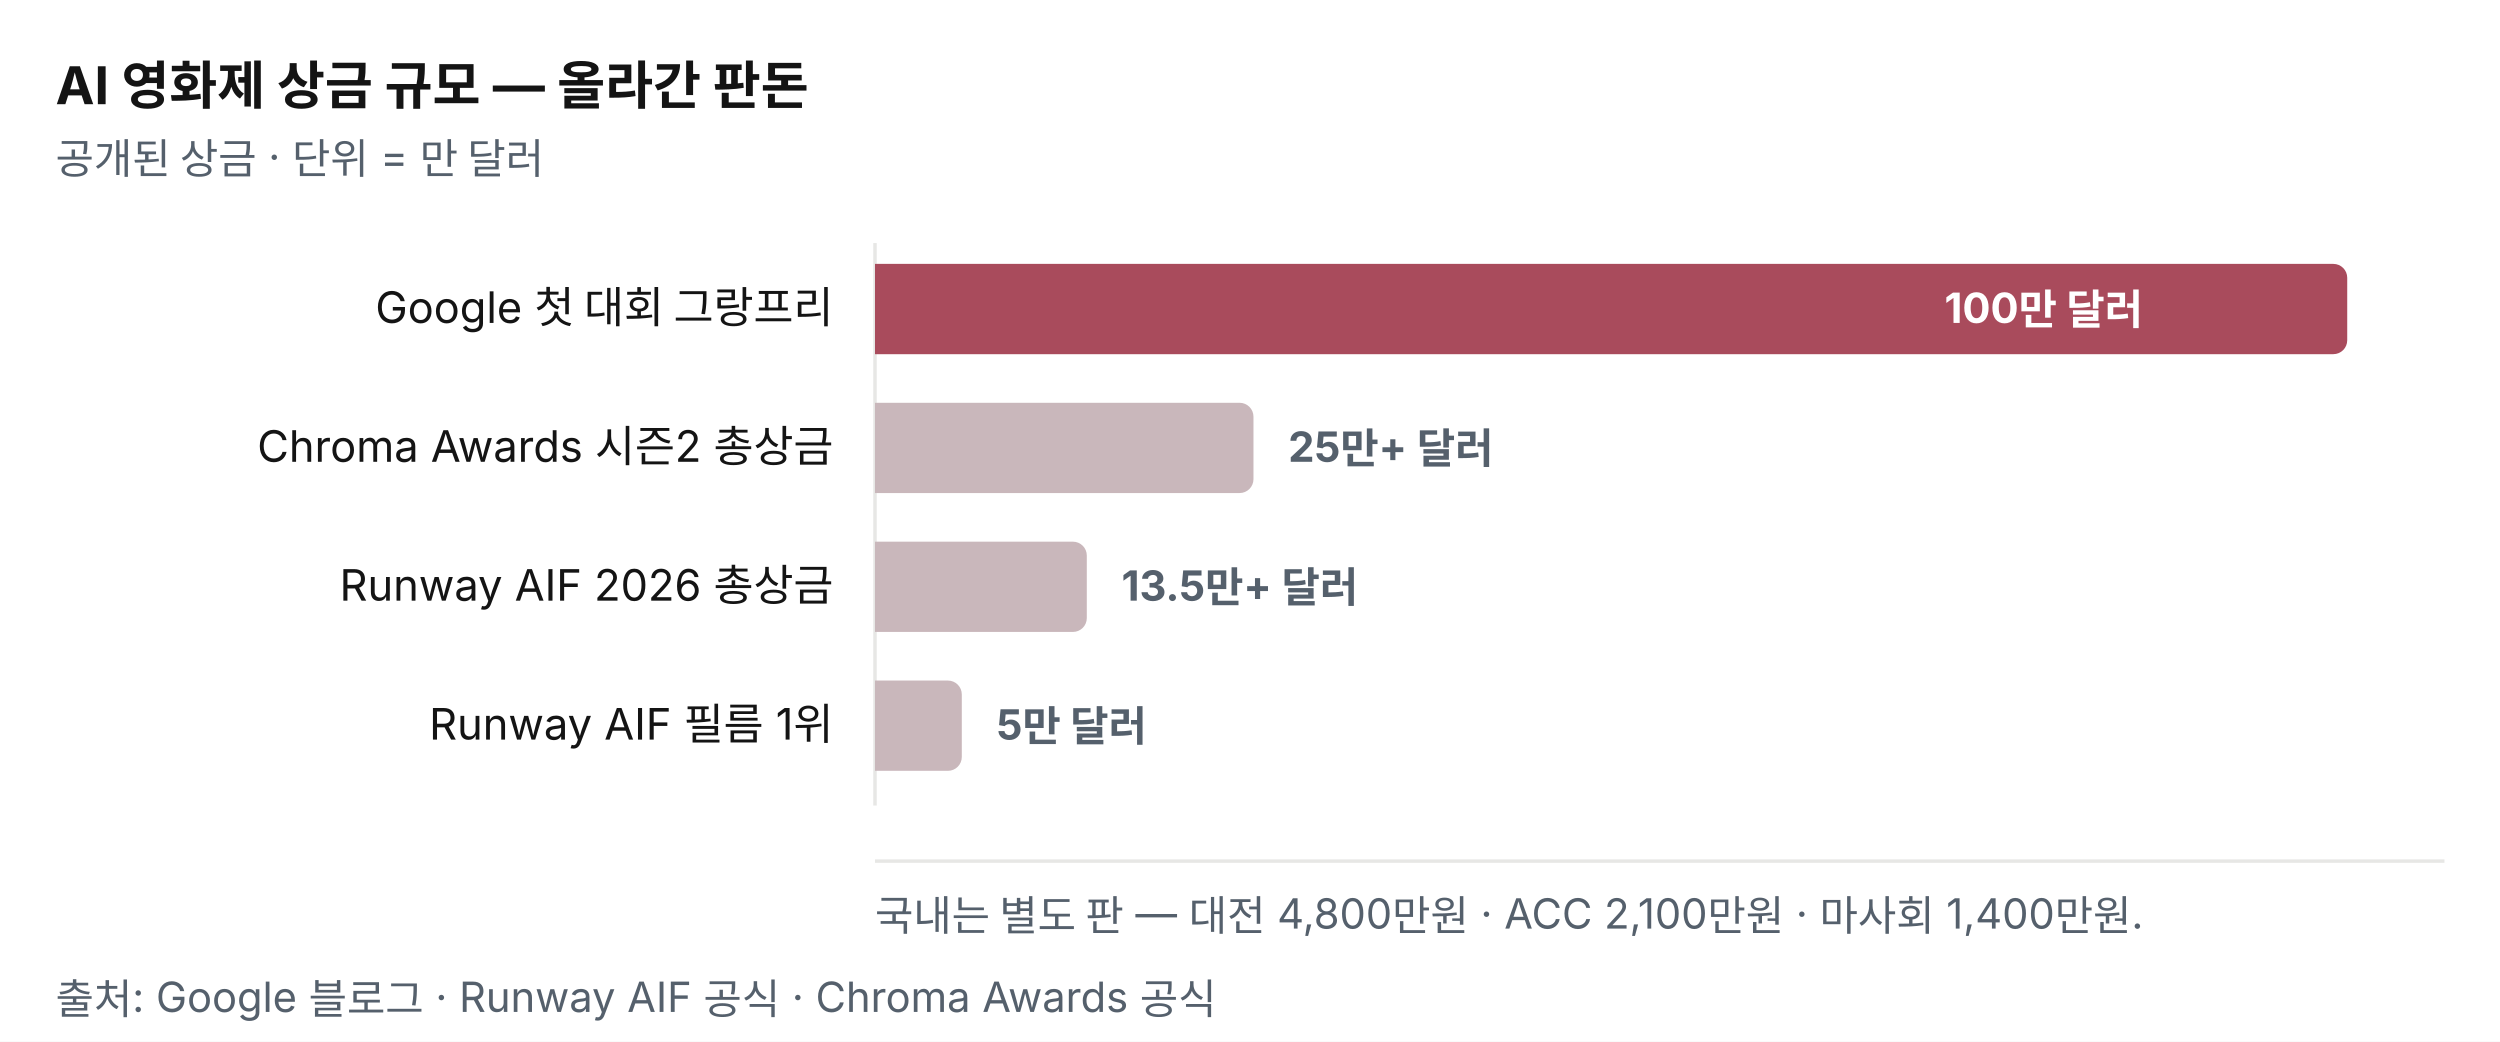
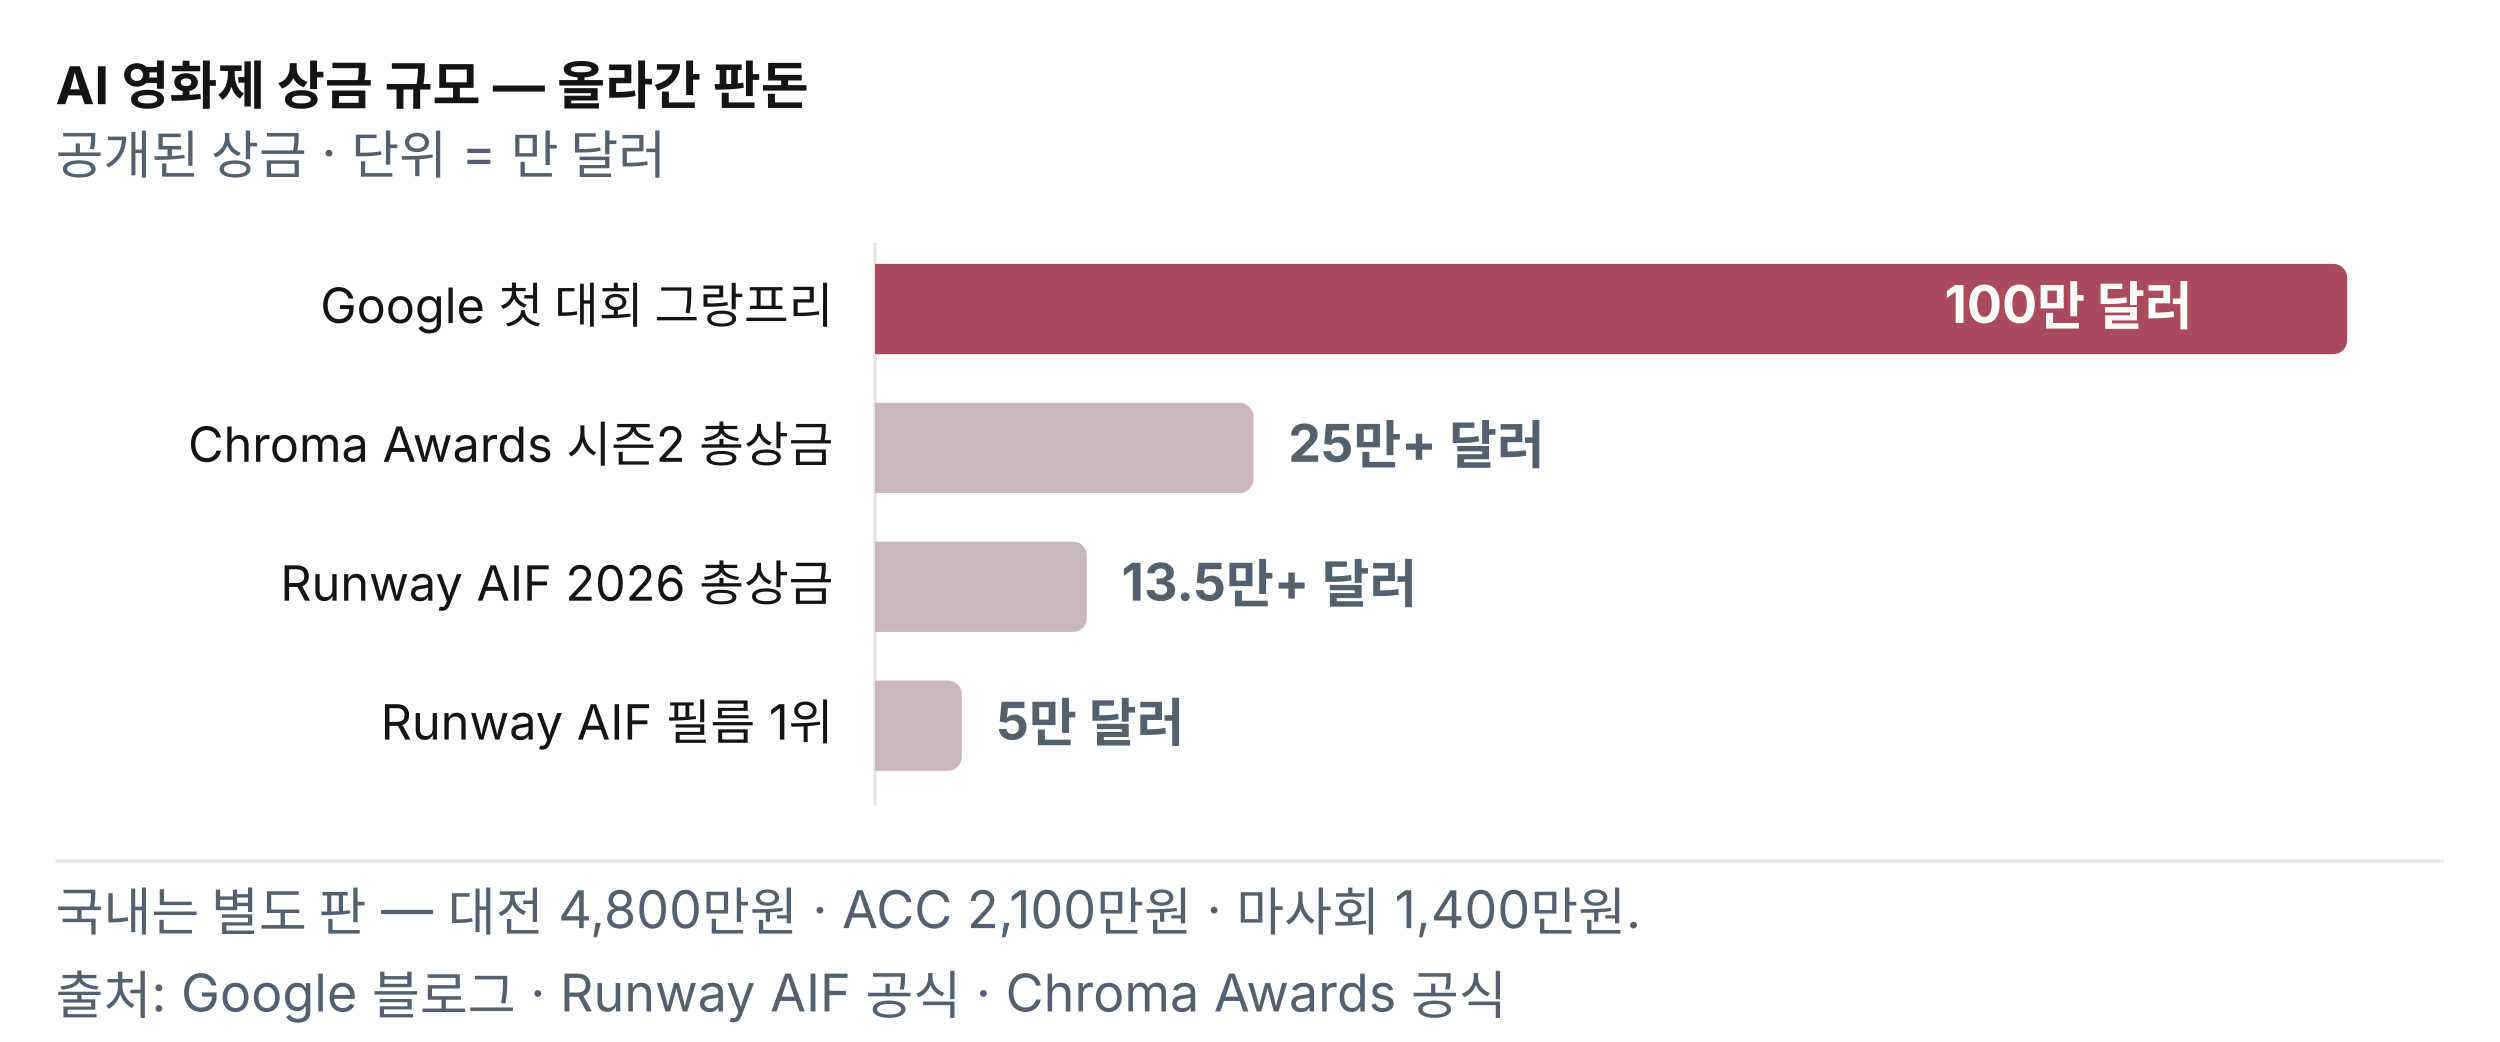
<svg xmlns="http://www.w3.org/2000/svg" width="720" height="300" viewBox="0 0 720 300" role="img" aria-label="해외 AI 영화제 상금 규모 비교 막대 그래프. 구글 Global AI Film Award 그랑프리 100만 달러, Chroma Awards 시즌2 총상금 25만 달러 이상, Runway AIF 2026 총상금 13만5천 달러 이상, Runway AIF 필름 1위 5만 달러.">
  <style>
    text { font-family: Pretendard, -apple-system, "Apple SD Gothic Neo", "Malgun Gothic", sans-serif; }
    .t { font-size: 15px; font-weight: 700; fill: #141414; }
-     .s { font-size: 12px; fill: #55606c; }
-     .lb { font-size: 12.5px; fill: #141414; }
-     .v { font-size: 12px; font-weight: 700; fill: #55606c; }
+     .s { font-size: 15px; fill: #55606c; }
+     .lb { font-size: 14px; fill: #141414; }
+     .v { font-size: 15px; font-weight: 700; fill: #55606c; }
  </style>
  <rect width="720" height="300" fill="#ffffff" />
  <text class="t" x="16" y="30">AI 영화제 상금 규모 — 올라간 판돈</text>
  <text class="s" x="16" y="50">공개된 상금 · 단위 = 만 달러</text>
  <line x1="252" y1="70" x2="252" y2="232" stroke="#e7e7e5" stroke-width="1" />
  <text class="lb" x="240" y="93" text-anchor="end">Google 첫 대회 그랑프리</text>
  <path d="M252,76 h420 a4,4 0 0 1 4,4 v18 a4,4 0 0 1 -4,4 h-420 z" fill="#a94b5c" />
  <text class="v" x="560" y="93" style="fill:#ffffff">100만 달러</text>
  <text class="lb" x="240" y="133" text-anchor="end">Chroma Awards 시즌2 총상금</text>
  <path d="M252,116 h105 a4,4 0 0 1 4,4 v18 a4,4 0 0 1 -4,4 h-105 z" fill="#c9b7bb" />
  <text class="v" x="371" y="133">25만+ 달러</text>
  <text class="lb" x="240" y="173" text-anchor="end">Runway AIF 2026 총상금</text>
  <path d="M252,156 h57 a4,4 0 0 1 4,4 v18 a4,4 0 0 1 -4,4 h-57 z" fill="#c9b7bb" />
  <text class="v" x="323" y="173">13.5만+ 달러</text>
  <text class="lb" x="240" y="213" text-anchor="end">Runway AIF 필름 1위</text>
  <path d="M252,196 h21 a4,4 0 0 1 4,4 v18 a4,4 0 0 1 -4,4 h-21 z" fill="#c9b7bb" />
  <text class="v" x="287" y="213">5만 달러</text>
-   <line x1="252" y1="248" x2="704" y2="248" stroke="#e7e7e5" stroke-width="1" />
-   <text class="s" x="252" y="268">국내는 별도 판 — 대전 4,800만원 · ACC 2,100만원 · 마사회 1,400만원.</text>
+   <line x1="16" y1="248" x2="704" y2="248" stroke="#e7e7e5" stroke-width="1" />
+   <text class="s" x="16" y="268">국내는 별도 판 — 대전 4,800만원 · ACC 2,100만원 · 마사회 1,400만원.</text>
  <text class="s" x="16" y="292">출처: Google 블로그 · Runway AIF 공식 · Chroma Awards 공식</text>
</svg>
